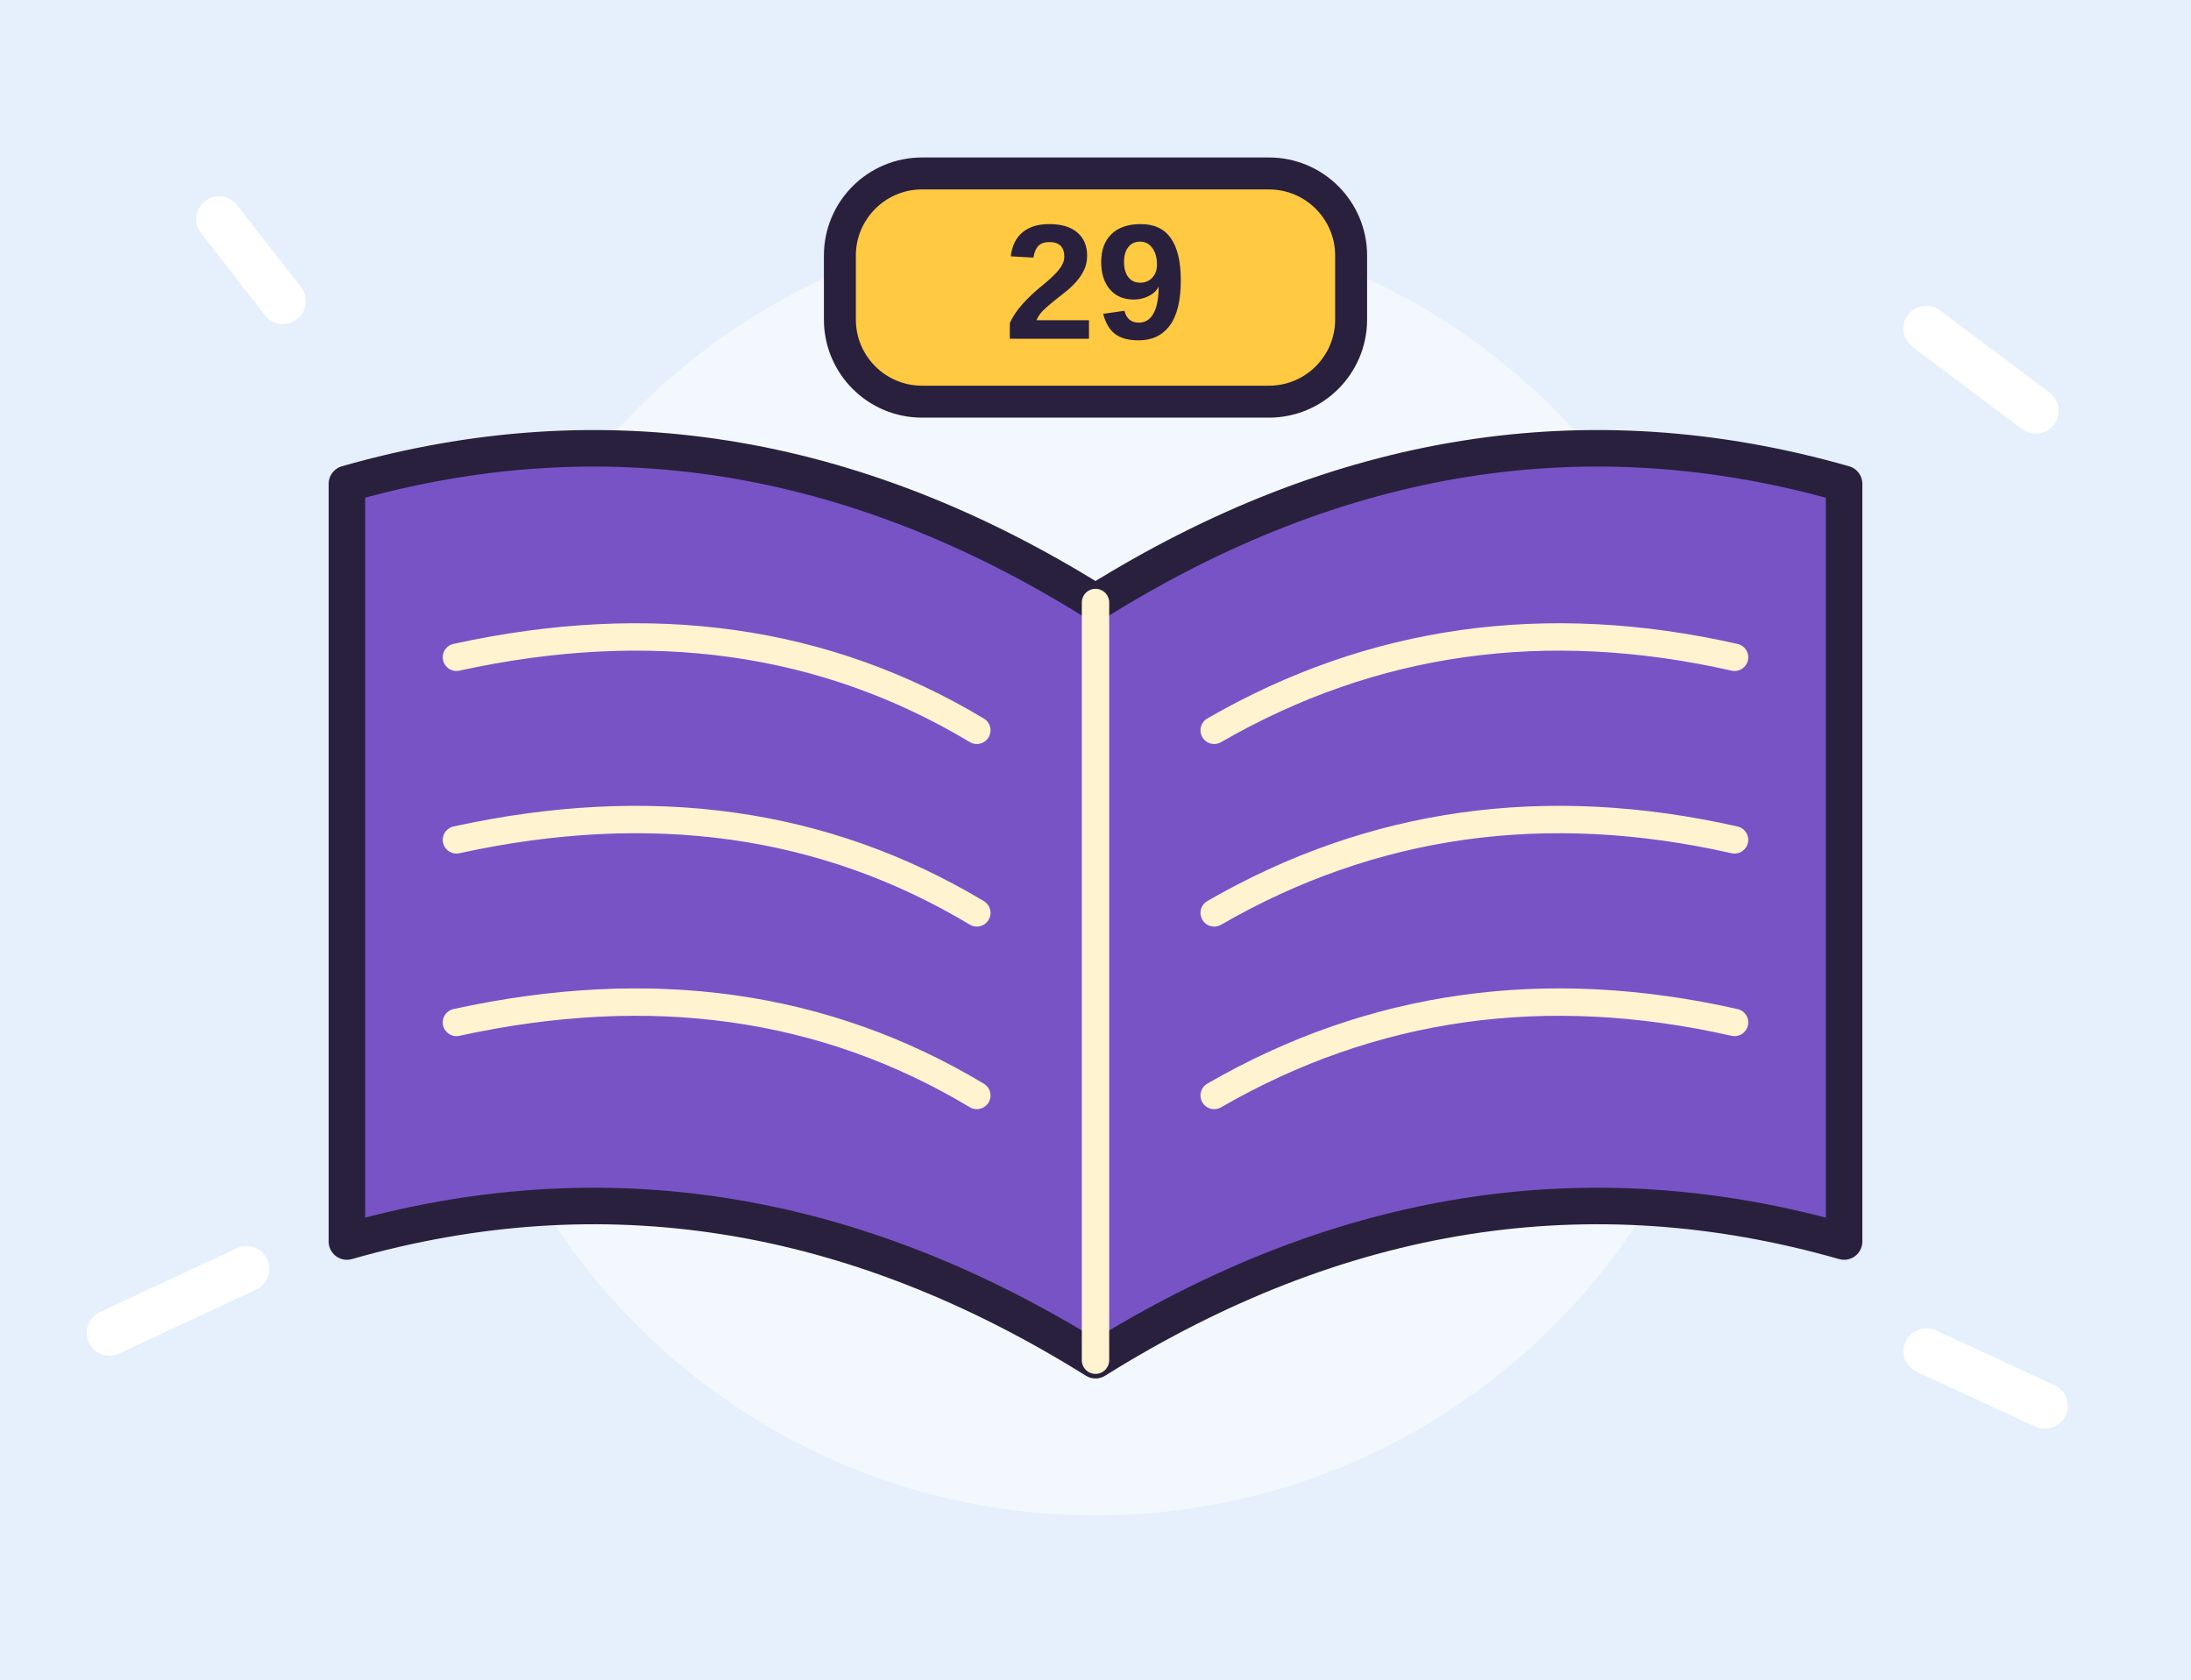
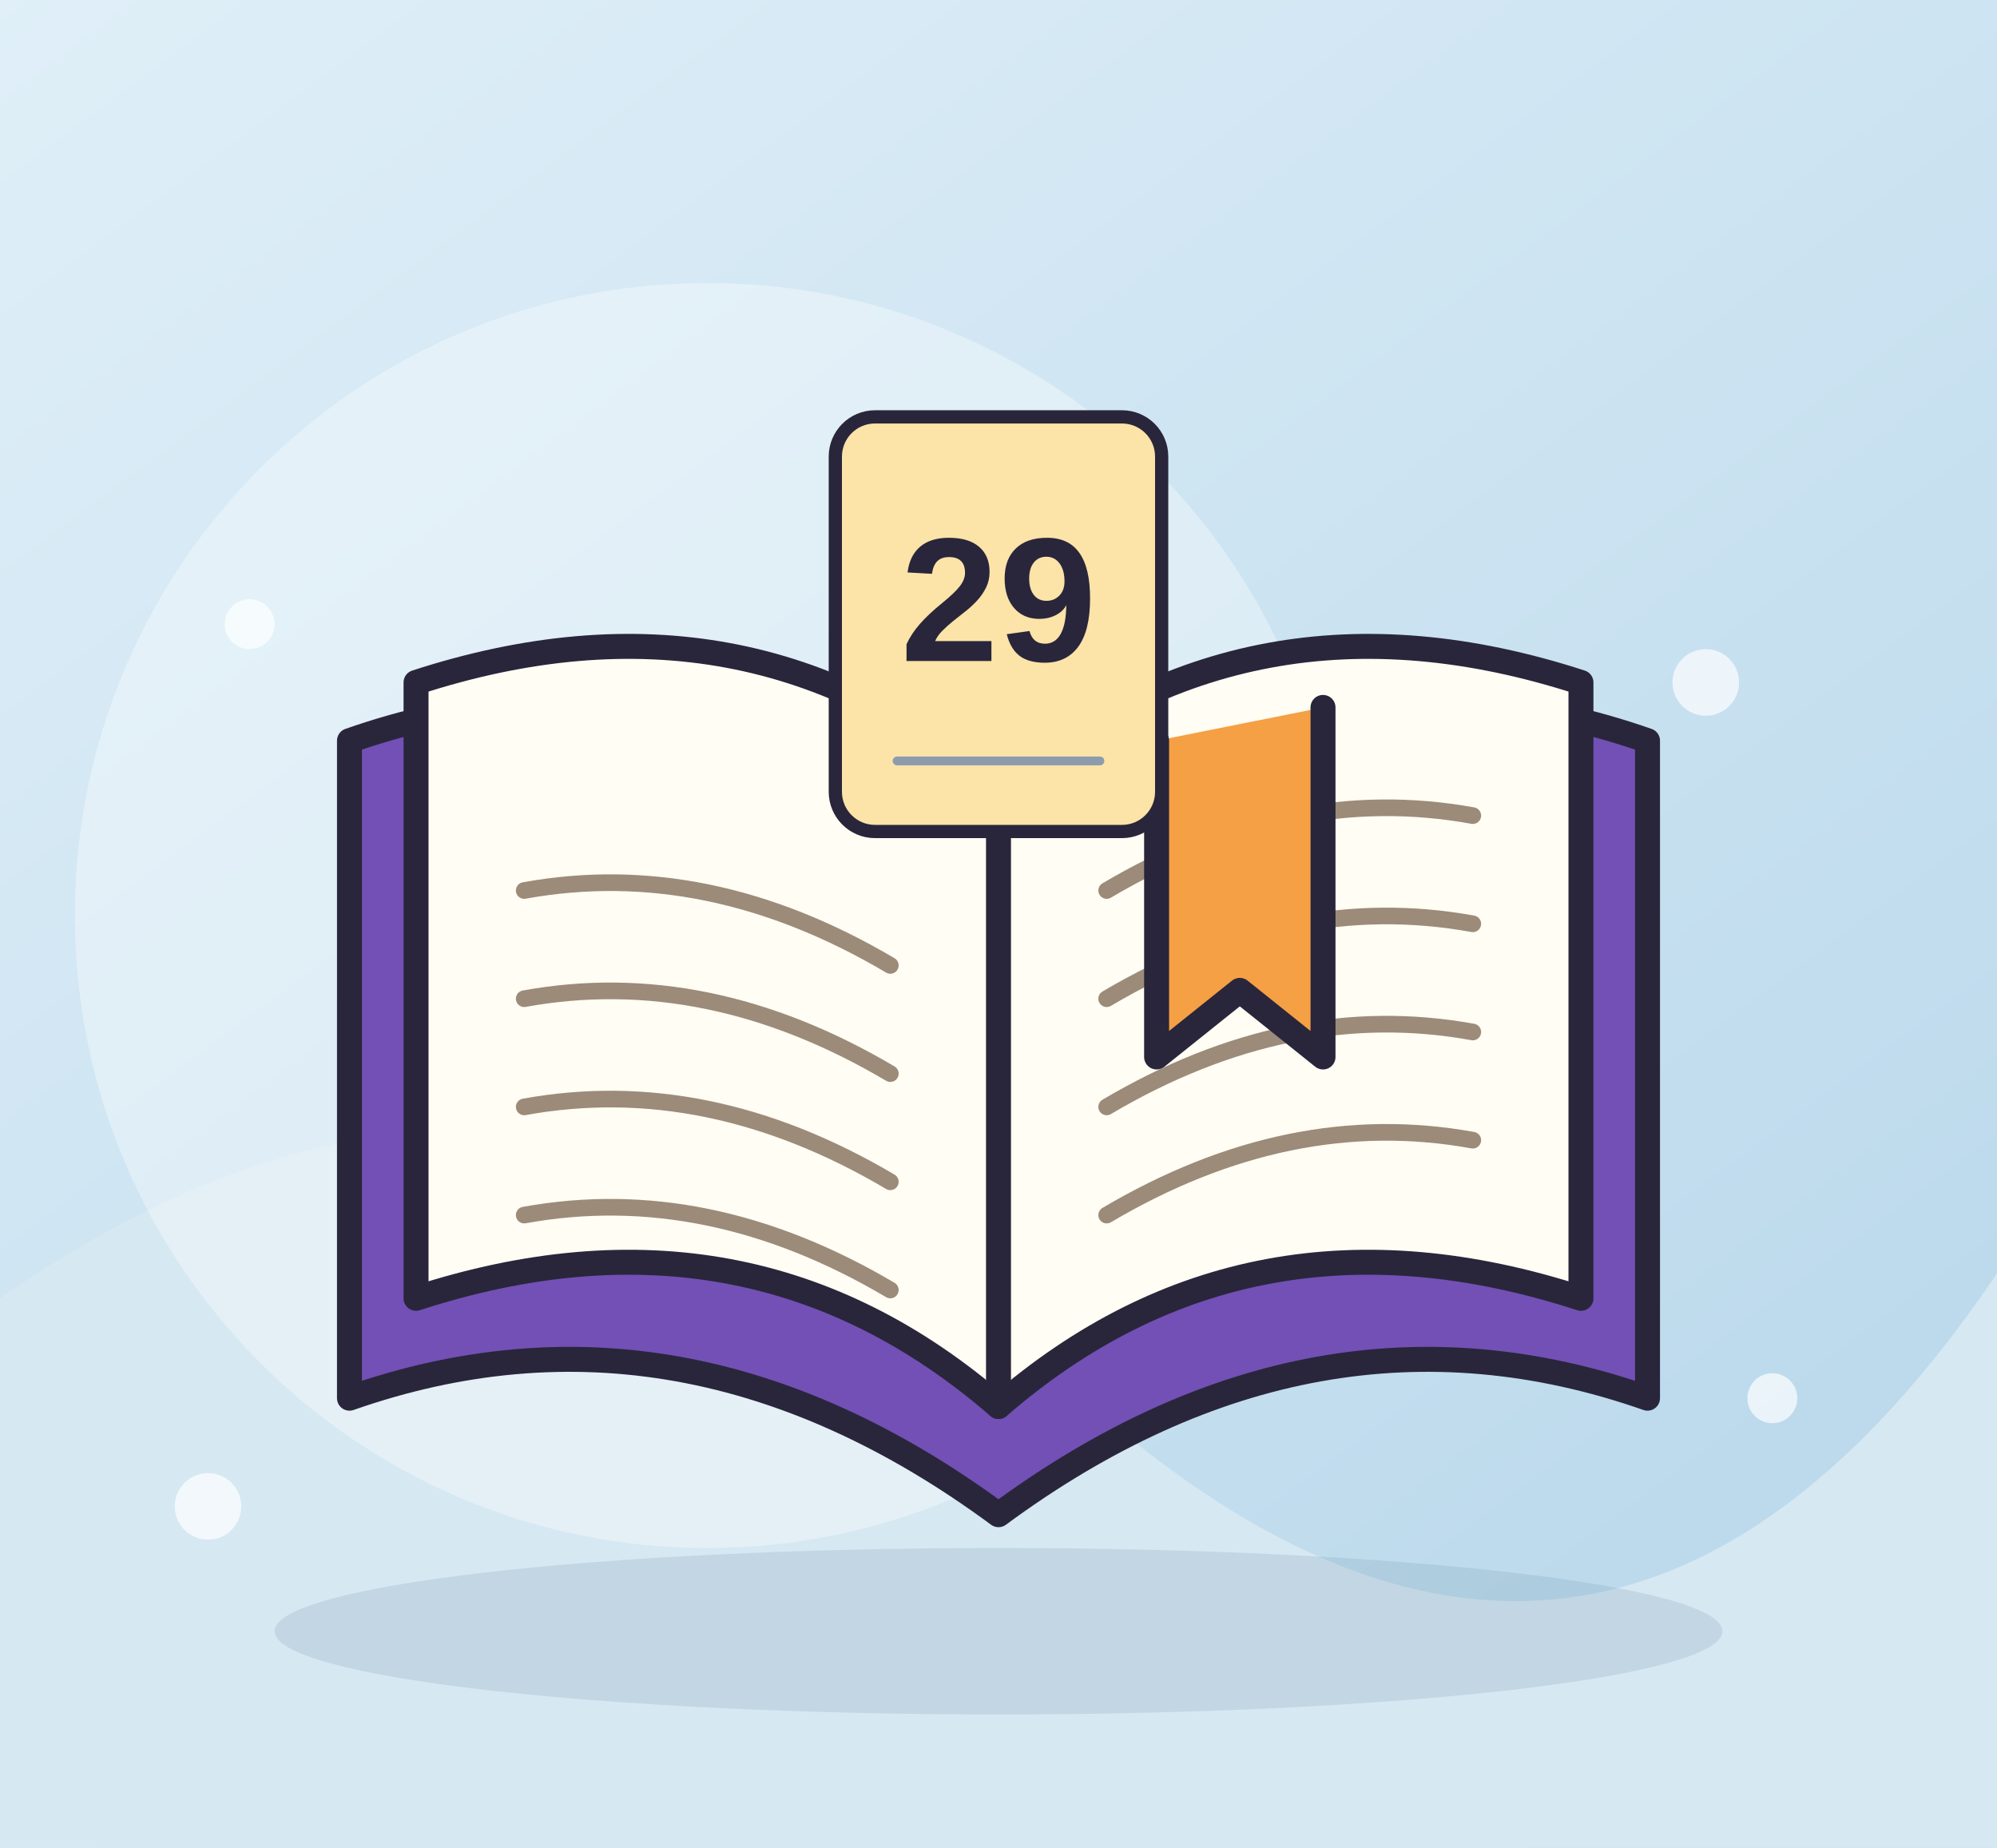
- <svg xmlns="http://www.w3.org/2000/svg" viewBox="0 0 240 184" role="img">
-   <rect width="240" height="184" fill="#e5f0fc" />
-   <circle cx="120" cy="95" r="71" fill="#fff" opacity=".52" />
-   <path d="M12 146l15-7m184-103 12 9m-12 103 13 6M24 24l7 9" fill="none" stroke="#fff" stroke-width="5" stroke-linecap="round" />
-   <g stroke="#29203e" stroke-width="3.5" stroke-linecap="round" stroke-linejoin="round">
-     <path d="M38 53q42-12 82 13 40-25 82-13v83q-42-12-82 13-40-25-82-13z" fill="#7853c6" stroke="#29203e" stroke-width="4" stroke-linecap="round" stroke-linejoin="round" />
-     <path d="M120 66v83M50 72q32-7 57 8m-57 12q32-7 57 8m-57 12q32-7 57 8m26-40q26-15 57-8m-57 28q26-15 57-8m-57 28q26-15 57-8" fill="none" stroke="#fff4cf" stroke-width="3" stroke-linecap="round" stroke-linejoin="round" />
-     <rect x="92" y="19" width="56" height="25" rx="9" fill="#ffc941" />
-     <text x="120" y="32" text-anchor="middle" dominant-baseline="middle" font-family="Arial,sans-serif" font-weight="900" font-size="18" fill="#29203e" stroke="none">29</text>
+ <svg xmlns="http://www.w3.org/2000/svg" viewBox="0 0 240 222" role="img">
+   <defs>
+     <linearGradient id="bg" x2=".8" y2="1">
+       <stop stop-color="#e0eff8" />
+       <stop offset="1" stop-color="#b9d8eb" />
+     </linearGradient>
+   </defs>
+   <rect width="240" height="222" fill="url(#bg)" />
+   <path d="M0 156Q66 110 129 167T240 153V222H0Z" fill="#d6e8f2" />
+   <circle cx="85" cy="110" r="76" fill="#fff" opacity=".34" />
+   <g fill="#fff" opacity=".68">
+     <circle cx="30" cy="75" r="3" />
+     <circle cx="205" cy="82" r="4" />
+     <circle cx="213" cy="168" r="3" />
+     <circle cx="25" cy="181" r="4" />
+   </g>
+   <ellipse cx="120" cy="196" rx="87" ry="10" fill="#698da5" opacity=".19" />
+   <g transform="translate(120 119)" stroke-linejoin="round" stroke-linecap="round">
+     <g transform="translate(0 13)">
+       <path d="M-78-43q40-14 78 14 38-28 78-14v79q-40-14-78 14-38-28-78-14z" fill="#7250b5" stroke="#29263b" stroke-width="3" stroke-linecap="round" stroke-linejoin="round" />
+       <path d="M-70-50q40-13 70 13 30-26 70-13v74q-40-13-70 13-30-26-70-13z" fill="#fffdf4" stroke="#29263b" stroke-width="3" stroke-linecap="round" stroke-linejoin="round" />
+       <path d="M0-37V37" fill="none" stroke="#29263b" stroke-width="3" stroke-linecap="round" stroke-linejoin="round" />
+       <path d="M-57 -25q22-4 44 9m26-9q22-13 44-9" fill="none" stroke="#9c8b79" stroke-width="2" stroke-linecap="round" stroke-linejoin="round" />
+       <path d="M-57 -12q22-4 44 9m26-9q22-13 44-9" fill="none" stroke="#9c8b79" stroke-width="2" stroke-linecap="round" stroke-linejoin="round" />
+       <path d="M-57 1q22-4 44 9m26-9q22-13 44-9" fill="none" stroke="#9c8b79" stroke-width="2" stroke-linecap="round" stroke-linejoin="round" />
+       <path d="M-57 14q22-4 44 9m26-9q22-13 44-9" fill="none" stroke="#9c8b79" stroke-width="2" stroke-linecap="round" stroke-linejoin="round" />
+       <path d="M19-43v38l10-8 10 8v-42" fill="#f5a044" stroke="#29263b" stroke-width="3" stroke-linecap="round" stroke-linejoin="round" />
+     </g>
+     <g transform="translate(0 -44) scale(.53)">
+       <rect x="-37" y="-47" width="74" height="94" rx="9" fill="#fce3a8" stroke="#29263b" stroke-width="3" />
+       <text x="0" y="-3" text-anchor="middle" dominant-baseline="middle" font-family="Arial,sans-serif" font-weight="800" font-size="40" fill="#29263b">29</text>
+       <path d="M-23 31h46" fill="none" stroke="#8d9cad" stroke-width="2" stroke-linecap="round" stroke-linejoin="round" />
+     </g>
  </g>
</svg>
